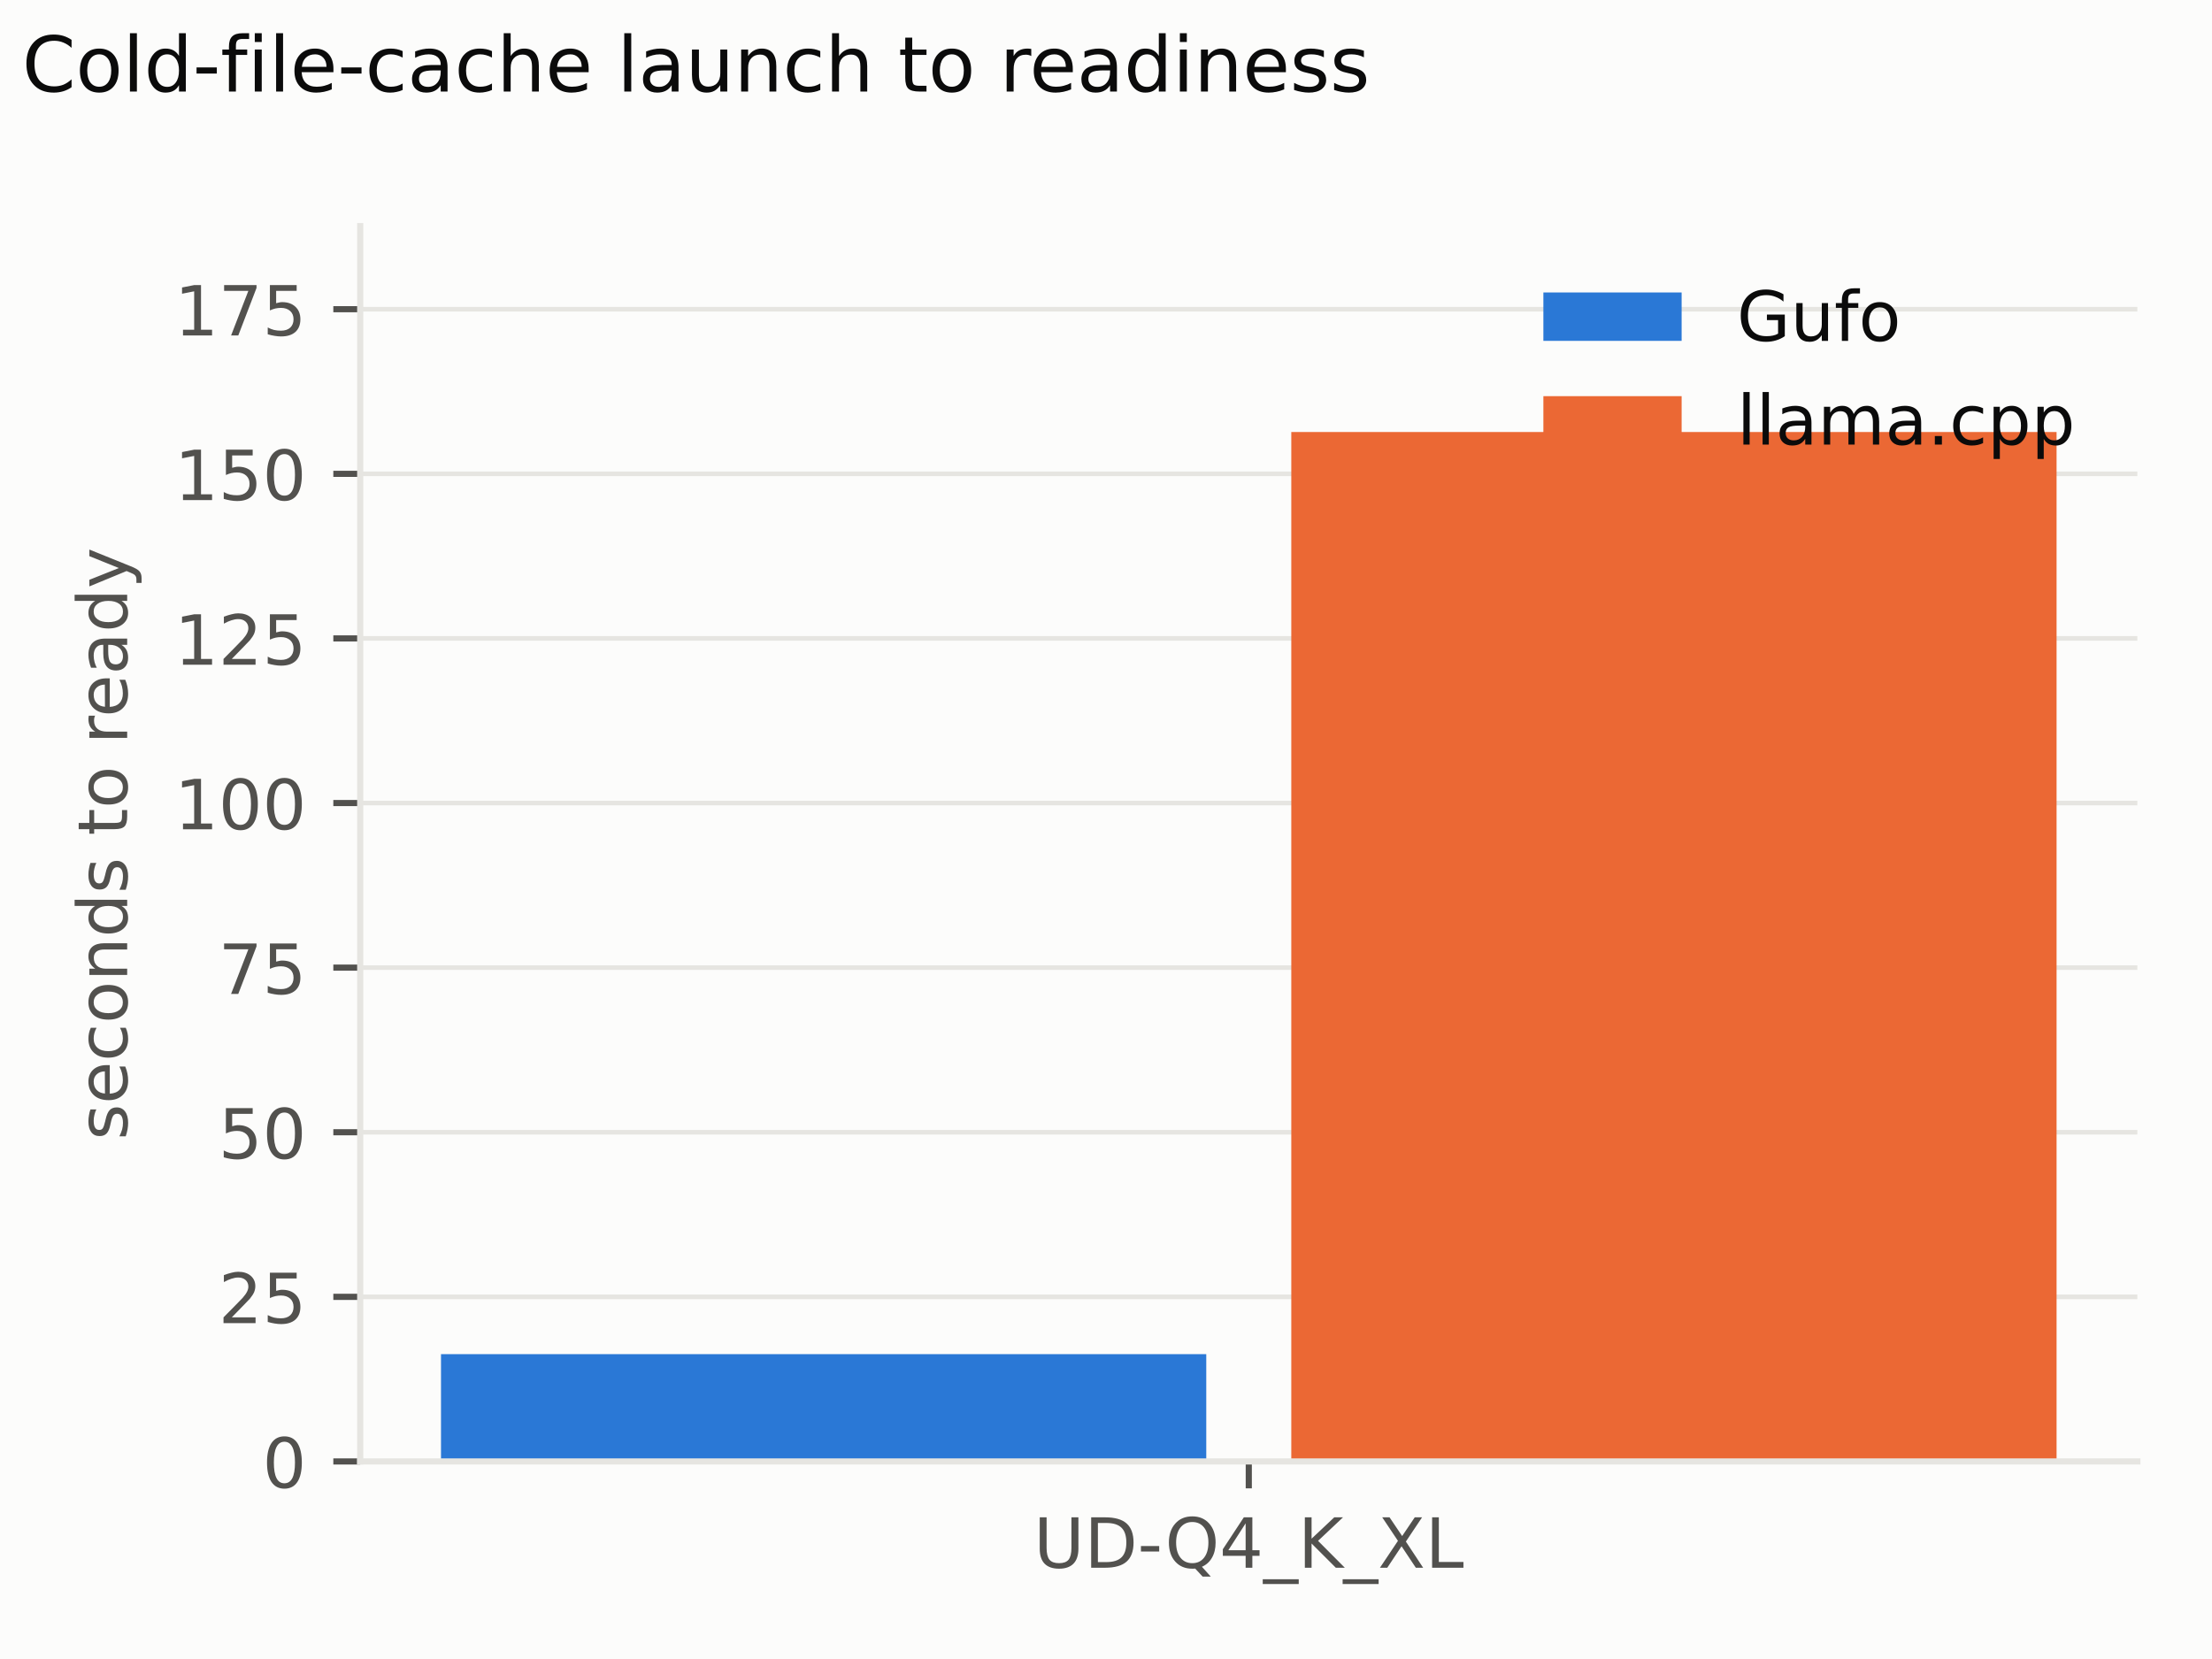
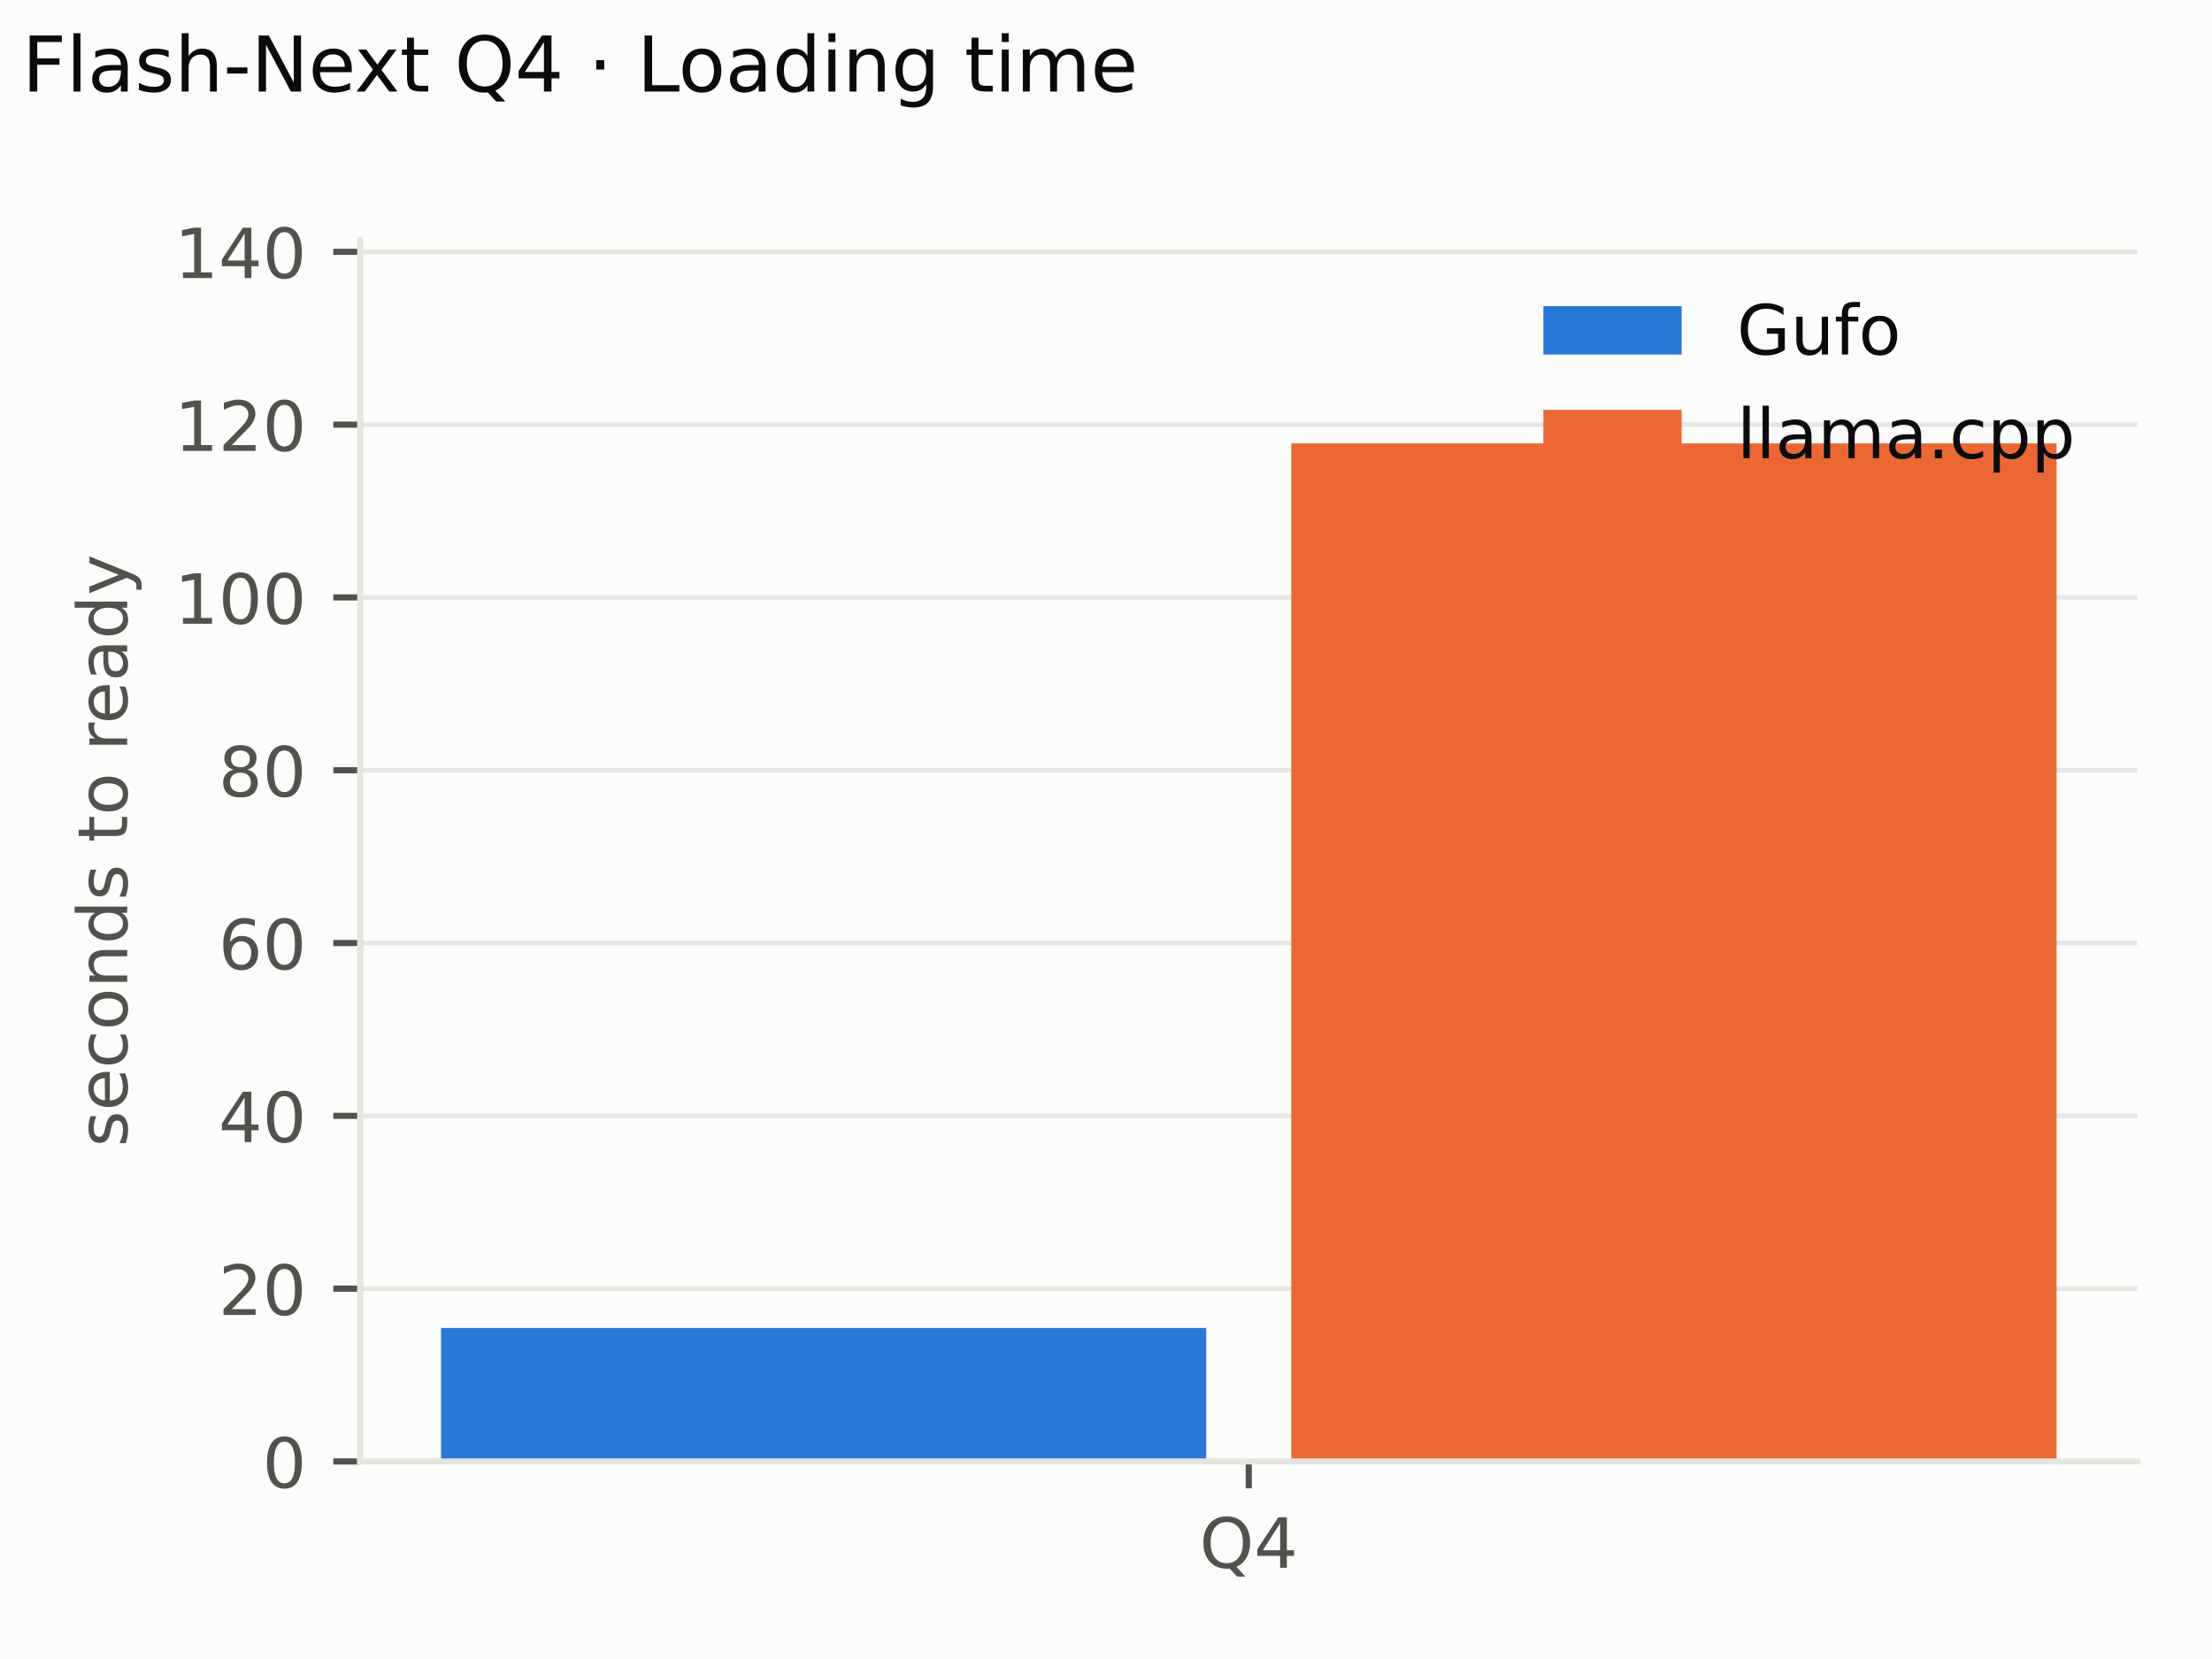
<svg xmlns="http://www.w3.org/2000/svg" xmlns:xlink="http://www.w3.org/1999/xlink" width="288pt" height="216pt" viewBox="0 0 288 216" version="1.1">
  <defs>
    <style type="text/css">*{stroke-linejoin: round; stroke-linecap: butt}</style>
  </defs>
  <g id="figure_1">
    <g id="patch_1">
-       <path d="M 0 216  L 288 216  L 288 0  L 0 0  z " style="fill: #fcfcfb" />
+       <path d="M 0 216 L 288 216 L 288 0 L 0 0 z " style="fill: #fcfcfb" />
    </g>
    <g id="axes_1">
      <g id="patch_2">
-         <path d="M 46.899 190.28  L 278.28 190.28  L 278.28 29.441  L 46.899 29.441  z " style="fill: #fcfcfb" />
+         <path d="M 46.899 190.28 L 278.28 190.28 L 278.28 31.218 L 46.899 31.218 z " style="fill: #fcfcfb" />
      </g>
      <g id="matplotlib.axis_1">
        <g id="xtick_1">
          <g id="line2d_1">
            <defs>
-               <path id="m1ebf051f68" d="M 0 0  L 0 3.5  " style="stroke: #52514e; stroke-width: 0.8" />
+               <path id="m1ebf051f68" d="M 0 0 L 0 3.5 " style="stroke: #52514e; stroke-width: 0.8" />
            </defs>
            <g>
              <use xlink:href="#m1ebf051f68" x="162.59" y="190.28" style="fill: #52514e; stroke: #52514e; stroke-width: 0.8" />
            </g>
          </g>
          <g id="text_1">
-             <text style="font-size: 9px; font-family: 'DejaVu Sans', 'Bitstream Vera Sans', 'Computer Modern Sans Serif', 'Lucida Grande', 'Verdana', 'Geneva', 'Lucid', 'Arial', 'Helvetica', 'Avant Garde', sans-serif; text-anchor: middle; fill: #52514e" x="162.59" y="204.118" transform="rotate(-0 162.5897 204.1179)">UD-Q4_K_XL</text>
+             <text style="font-size: 9px; font-family: 'DejaVu Sans', 'Bitstream Vera Sans', 'Computer Modern Sans Serif', 'Lucida Grande', 'Verdana', 'Geneva', 'Lucid', 'Arial', 'Helvetica', 'Avant Garde', sans-serif; text-anchor: middle; fill: #52514e" x="162.59" y="204.118" transform="rotate(-0 162.5897 204.1179)">Q4</text>
          </g>
        </g>
      </g>
      <g id="matplotlib.axis_2">
        <g id="ytick_1">
          <g id="line2d_2">
-             <path d="M 46.899 190.28  L 278.28 190.28  " clip-path="url(#pfc1a2f0250)" style="fill: none; stroke: #e6e5e1; stroke-width: 0.6; stroke-linecap: square" />
+             <path d="M 46.899 190.28 L 278.28 190.28 " clip-path="url(#p195ac40141)" style="fill: none; stroke: #e6e5e1; stroke-width: 0.6; stroke-linecap: square" />
          </g>
          <g id="line2d_3">
            <defs>
-               <path id="m680e5b1e24" d="M 0 0  L -3.5 0  " style="stroke: #52514e; stroke-width: 0.8" />
+               <path id="m680e5b1e24" d="M 0 0 L -3.5 0 " style="stroke: #52514e; stroke-width: 0.8" />
            </defs>
            <g>
              <use xlink:href="#m680e5b1e24" x="46.899" y="190.28" style="fill: #52514e; stroke: #52514e; stroke-width: 0.8" />
            </g>
          </g>
          <g id="text_2">
            <text style="font-size: 9px; font-family: 'DejaVu Sans', 'Bitstream Vera Sans', 'Computer Modern Sans Serif', 'Lucida Grande', 'Verdana', 'Geneva', 'Lucid', 'Arial', 'Helvetica', 'Avant Garde', sans-serif; text-anchor: end; fill: #52514e" x="39.899" y="193.699" transform="rotate(-0 39.89945 193.6989)">0</text>
          </g>
        </g>
        <g id="ytick_2">
          <g id="line2d_4">
-             <path d="M 46.899 168.848  L 278.28 168.848  " clip-path="url(#pfc1a2f0250)" style="fill: none; stroke: #e6e5e1; stroke-width: 0.6; stroke-linecap: square" />
+             <path d="M 46.899 167.781 L 278.28 167.781 " clip-path="url(#p195ac40141)" style="fill: none; stroke: #e6e5e1; stroke-width: 0.6; stroke-linecap: square" />
          </g>
          <g id="line2d_5">
            <g>
-               <use xlink:href="#m680e5b1e24" x="46.899" y="168.848" style="fill: #52514e; stroke: #52514e; stroke-width: 0.8" />
+               <use xlink:href="#m680e5b1e24" x="46.899" y="167.781" style="fill: #52514e; stroke: #52514e; stroke-width: 0.8" />
            </g>
          </g>
          <g id="text_3">
-             <text style="font-size: 9px; font-family: 'DejaVu Sans', 'Bitstream Vera Sans', 'Computer Modern Sans Serif', 'Lucida Grande', 'Verdana', 'Geneva', 'Lucid', 'Arial', 'Helvetica', 'Avant Garde', sans-serif; text-anchor: end; fill: #52514e" x="39.899" y="172.267" transform="rotate(-0 39.89945 172.2674)">25</text>
+             <text style="font-size: 9px; font-family: 'DejaVu Sans', 'Bitstream Vera Sans', 'Computer Modern Sans Serif', 'Lucida Grande', 'Verdana', 'Geneva', 'Lucid', 'Arial', 'Helvetica', 'Avant Garde', sans-serif; text-anchor: end; fill: #52514e" x="39.899" y="171.2" transform="rotate(-0 39.89945 171.2001)">20</text>
          </g>
        </g>
        <g id="ytick_3">
          <g id="line2d_6">
-             <path d="M 46.899 147.417  L 278.28 147.417  " clip-path="url(#pfc1a2f0250)" style="fill: none; stroke: #e6e5e1; stroke-width: 0.6; stroke-linecap: square" />
+             <path d="M 46.899 145.282 L 278.28 145.282 " clip-path="url(#p195ac40141)" style="fill: none; stroke: #e6e5e1; stroke-width: 0.6; stroke-linecap: square" />
          </g>
          <g id="line2d_7">
            <g>
-               <use xlink:href="#m680e5b1e24" x="46.899" y="147.417" style="fill: #52514e; stroke: #52514e; stroke-width: 0.8" />
+               <use xlink:href="#m680e5b1e24" x="46.899" y="145.282" style="fill: #52514e; stroke: #52514e; stroke-width: 0.8" />
            </g>
          </g>
          <g id="text_4">
-             <text style="font-size: 9px; font-family: 'DejaVu Sans', 'Bitstream Vera Sans', 'Computer Modern Sans Serif', 'Lucida Grande', 'Verdana', 'Geneva', 'Lucid', 'Arial', 'Helvetica', 'Avant Garde', sans-serif; text-anchor: end; fill: #52514e" x="39.899" y="150.836" transform="rotate(-0 39.89945 150.8359)">50</text>
+             <text style="font-size: 9px; font-family: 'DejaVu Sans', 'Bitstream Vera Sans', 'Computer Modern Sans Serif', 'Lucida Grande', 'Verdana', 'Geneva', 'Lucid', 'Arial', 'Helvetica', 'Avant Garde', sans-serif; text-anchor: end; fill: #52514e" x="39.899" y="148.701" transform="rotate(-0 39.89945 148.7013)">40</text>
          </g>
        </g>
        <g id="ytick_4">
          <g id="line2d_8">
-             <path d="M 46.899 125.985  L 278.28 125.985  " clip-path="url(#pfc1a2f0250)" style="fill: none; stroke: #e6e5e1; stroke-width: 0.6; stroke-linecap: square" />
+             <path d="M 46.899 122.783 L 278.28 122.783 " clip-path="url(#p195ac40141)" style="fill: none; stroke: #e6e5e1; stroke-width: 0.6; stroke-linecap: square" />
          </g>
          <g id="line2d_9">
            <g>
-               <use xlink:href="#m680e5b1e24" x="46.899" y="125.985" style="fill: #52514e; stroke: #52514e; stroke-width: 0.8" />
+               <use xlink:href="#m680e5b1e24" x="46.899" y="122.783" style="fill: #52514e; stroke: #52514e; stroke-width: 0.8" />
            </g>
          </g>
          <g id="text_5">
-             <text style="font-size: 9px; font-family: 'DejaVu Sans', 'Bitstream Vera Sans', 'Computer Modern Sans Serif', 'Lucida Grande', 'Verdana', 'Geneva', 'Lucid', 'Arial', 'Helvetica', 'Avant Garde', sans-serif; text-anchor: end; fill: #52514e" x="39.899" y="129.404" transform="rotate(-0 39.89945 129.4044)">75</text>
+             <text style="font-size: 9px; font-family: 'DejaVu Sans', 'Bitstream Vera Sans', 'Computer Modern Sans Serif', 'Lucida Grande', 'Verdana', 'Geneva', 'Lucid', 'Arial', 'Helvetica', 'Avant Garde', sans-serif; text-anchor: end; fill: #52514e" x="39.899" y="126.202" transform="rotate(-0 39.89945 126.2024)">60</text>
          </g>
        </g>
        <g id="ytick_5">
          <g id="line2d_10">
-             <path d="M 46.899 104.554  L 278.28 104.554  " clip-path="url(#pfc1a2f0250)" style="fill: none; stroke: #e6e5e1; stroke-width: 0.6; stroke-linecap: square" />
+             <path d="M 46.899 100.285 L 278.28 100.285 " clip-path="url(#p195ac40141)" style="fill: none; stroke: #e6e5e1; stroke-width: 0.6; stroke-linecap: square" />
          </g>
          <g id="line2d_11">
            <g>
-               <use xlink:href="#m680e5b1e24" x="46.899" y="104.554" style="fill: #52514e; stroke: #52514e; stroke-width: 0.8" />
+               <use xlink:href="#m680e5b1e24" x="46.899" y="100.285" style="fill: #52514e; stroke: #52514e; stroke-width: 0.8" />
            </g>
          </g>
          <g id="text_6">
-             <text style="font-size: 9px; font-family: 'DejaVu Sans', 'Bitstream Vera Sans', 'Computer Modern Sans Serif', 'Lucida Grande', 'Verdana', 'Geneva', 'Lucid', 'Arial', 'Helvetica', 'Avant Garde', sans-serif; text-anchor: end; fill: #52514e" x="39.899" y="107.973" transform="rotate(-0 39.89945 107.9729)">100</text>
+             <text style="font-size: 9px; font-family: 'DejaVu Sans', 'Bitstream Vera Sans', 'Computer Modern Sans Serif', 'Lucida Grande', 'Verdana', 'Geneva', 'Lucid', 'Arial', 'Helvetica', 'Avant Garde', sans-serif; text-anchor: end; fill: #52514e" x="39.899" y="103.704" transform="rotate(-0 39.89945 103.7036)">80</text>
          </g>
        </g>
        <g id="ytick_6">
          <g id="line2d_12">
-             <path d="M 46.899 83.122  L 278.28 83.122  " clip-path="url(#pfc1a2f0250)" style="fill: none; stroke: #e6e5e1; stroke-width: 0.6; stroke-linecap: square" />
+             <path d="M 46.899 77.786 L 278.28 77.786 " clip-path="url(#p195ac40141)" style="fill: none; stroke: #e6e5e1; stroke-width: 0.6; stroke-linecap: square" />
          </g>
          <g id="line2d_13">
            <g>
-               <use xlink:href="#m680e5b1e24" x="46.899" y="83.122" style="fill: #52514e; stroke: #52514e; stroke-width: 0.8" />
+               <use xlink:href="#m680e5b1e24" x="46.899" y="77.786" style="fill: #52514e; stroke: #52514e; stroke-width: 0.8" />
            </g>
          </g>
          <g id="text_7">
-             <text style="font-size: 9px; font-family: 'DejaVu Sans', 'Bitstream Vera Sans', 'Computer Modern Sans Serif', 'Lucida Grande', 'Verdana', 'Geneva', 'Lucid', 'Arial', 'Helvetica', 'Avant Garde', sans-serif; text-anchor: end; fill: #52514e" x="39.899" y="86.541" transform="rotate(-0 39.89945 86.54138)">125</text>
+             <text style="font-size: 9px; font-family: 'DejaVu Sans', 'Bitstream Vera Sans', 'Computer Modern Sans Serif', 'Lucida Grande', 'Verdana', 'Geneva', 'Lucid', 'Arial', 'Helvetica', 'Avant Garde', sans-serif; text-anchor: end; fill: #52514e" x="39.899" y="81.205" transform="rotate(-0 39.89945 81.20471)">100</text>
          </g>
        </g>
        <g id="ytick_7">
          <g id="line2d_14">
-             <path d="M 46.899 61.691  L 278.28 61.691  " clip-path="url(#pfc1a2f0250)" style="fill: none; stroke: #e6e5e1; stroke-width: 0.6; stroke-linecap: square" />
+             <path d="M 46.899 55.287 L 278.28 55.287 " clip-path="url(#p195ac40141)" style="fill: none; stroke: #e6e5e1; stroke-width: 0.6; stroke-linecap: square" />
          </g>
          <g id="line2d_15">
            <g>
-               <use xlink:href="#m680e5b1e24" x="46.899" y="61.691" style="fill: #52514e; stroke: #52514e; stroke-width: 0.8" />
+               <use xlink:href="#m680e5b1e24" x="46.899" y="55.287" style="fill: #52514e; stroke: #52514e; stroke-width: 0.8" />
            </g>
          </g>
          <g id="text_8">
-             <text style="font-size: 9px; font-family: 'DejaVu Sans', 'Bitstream Vera Sans', 'Computer Modern Sans Serif', 'Lucida Grande', 'Verdana', 'Geneva', 'Lucid', 'Arial', 'Helvetica', 'Avant Garde', sans-serif; text-anchor: end; fill: #52514e" x="39.899" y="65.11" transform="rotate(-0 39.89945 65.10987)">150</text>
+             <text style="font-size: 9px; font-family: 'DejaVu Sans', 'Bitstream Vera Sans', 'Computer Modern Sans Serif', 'Lucida Grande', 'Verdana', 'Geneva', 'Lucid', 'Arial', 'Helvetica', 'Avant Garde', sans-serif; text-anchor: end; fill: #52514e" x="39.899" y="58.706" transform="rotate(-0 39.89945 58.70586)">120</text>
          </g>
        </g>
        <g id="ytick_8">
          <g id="line2d_16">
-             <path d="M 46.899 40.259  L 278.28 40.259  " clip-path="url(#pfc1a2f0250)" style="fill: none; stroke: #e6e5e1; stroke-width: 0.6; stroke-linecap: square" />
+             <path d="M 46.899 32.788 L 278.28 32.788 " clip-path="url(#p195ac40141)" style="fill: none; stroke: #e6e5e1; stroke-width: 0.6; stroke-linecap: square" />
          </g>
          <g id="line2d_17">
            <g>
-               <use xlink:href="#m680e5b1e24" x="46.899" y="40.259" style="fill: #52514e; stroke: #52514e; stroke-width: 0.8" />
+               <use xlink:href="#m680e5b1e24" x="46.899" y="32.788" style="fill: #52514e; stroke: #52514e; stroke-width: 0.8" />
            </g>
          </g>
          <g id="text_9">
-             <text style="font-size: 9px; font-family: 'DejaVu Sans', 'Bitstream Vera Sans', 'Computer Modern Sans Serif', 'Lucida Grande', 'Verdana', 'Geneva', 'Lucid', 'Arial', 'Helvetica', 'Avant Garde', sans-serif; text-anchor: end; fill: #52514e" x="39.899" y="43.678" transform="rotate(-0 39.89945 43.67835)">175</text>
+             <text style="font-size: 9px; font-family: 'DejaVu Sans', 'Bitstream Vera Sans', 'Computer Modern Sans Serif', 'Lucida Grande', 'Verdana', 'Geneva', 'Lucid', 'Arial', 'Helvetica', 'Avant Garde', sans-serif; text-anchor: end; fill: #52514e" x="39.899" y="36.207" transform="rotate(-0 39.89945 36.20702)">140</text>
          </g>
        </g>
        <g id="text_10">
-           <text style="font-size: 9px; font-family: 'DejaVu Sans', 'Bitstream Vera Sans', 'Computer Modern Sans Serif', 'Lucida Grande', 'Verdana', 'Geneva', 'Lucid', 'Arial', 'Helvetica', 'Avant Garde', sans-serif; text-anchor: middle; fill: #52514e" x="16.559" y="109.86" transform="rotate(-90 16.55859 109.8604)">seconds to ready</text>
+           <text style="font-size: 9px; font-family: 'DejaVu Sans', 'Bitstream Vera Sans', 'Computer Modern Sans Serif', 'Lucida Grande', 'Verdana', 'Geneva', 'Lucid', 'Arial', 'Helvetica', 'Avant Garde', sans-serif; text-anchor: middle; fill: #52514e" x="16.559" y="110.749" transform="rotate(-90 16.55859 110.7488)">seconds to ready</text>
        </g>
      </g>
      <g id="patch_3">
-         <path d="M 57.417 190.28  L 157.054 190.28  L 157.054 176.307  L 57.417 176.307  z " clip-path="url(#pfc1a2f0250)" style="fill: #2a78d6" />
+         <path d="M 57.417 190.28 L 157.054 190.28 L 157.054 172.9 L 57.417 172.9 z " clip-path="url(#p195ac40141)" style="fill: #2a78d6" />
      </g>
      <g id="patch_4">
-         <path d="M 168.125 190.28  L 267.763 190.28  L 267.763 56.247  L 168.125 56.247  z " clip-path="url(#pfc1a2f0250)" style="fill: #eb6834" />
+         <path d="M 168.125 190.28 L 267.763 190.28 L 267.763 57.728 L 168.125 57.728 z " clip-path="url(#p195ac40141)" style="fill: #eb6834" />
      </g>
      <g id="patch_5">
-         <path d="M 46.899 190.28  L 46.899 29.441  " style="fill: none; stroke: #e6e5e1; stroke-width: 0.8; stroke-linejoin: miter; stroke-linecap: square" />
+         <path d="M 46.899 190.28 L 46.899 31.218 " style="fill: none; stroke: #e6e5e1; stroke-width: 0.8; stroke-linejoin: miter; stroke-linecap: square" />
      </g>
      <g id="patch_6">
-         <path d="M 46.899 190.28  L 278.28 190.28  " style="fill: none; stroke: #e6e5e1; stroke-width: 0.8; stroke-linejoin: miter; stroke-linecap: square" />
+         <path d="M 46.899 190.28 L 278.28 190.28 " style="fill: none; stroke: #e6e5e1; stroke-width: 0.8; stroke-linejoin: miter; stroke-linecap: square" />
      </g>
      <g id="legend_1">
        <g id="patch_7">
-           <path d="M 200.946 44.379  L 218.946 44.379  L 218.946 38.079  L 200.946 38.079  z " style="fill: #2a78d6" />
+           <path d="M 200.946 46.156 L 218.946 46.156 L 218.946 39.856 L 200.946 39.856 z " style="fill: #2a78d6" />
        </g>
        <g id="text_11">
-           <text style="font-size: 9px; font-family: 'DejaVu Sans', 'Bitstream Vera Sans', 'Computer Modern Sans Serif', 'Lucida Grande', 'Verdana', 'Geneva', 'Lucid', 'Arial', 'Helvetica', 'Avant Garde', sans-serif; text-anchor: start; fill: #0b0b0b" x="226.146" y="44.379" transform="rotate(-0 226.1461 44.37938)">Gufo</text>
+           <text style="font-size: 9px; font-family: 'DejaVu Sans', 'Bitstream Vera Sans', 'Computer Modern Sans Serif', 'Lucida Grande', 'Verdana', 'Geneva', 'Lucid', 'Arial', 'Helvetica', 'Avant Garde', sans-serif; text-anchor: start; fill: #0b0b0b" x="226.146" y="46.156" transform="rotate(-0 226.1461 46.15625)">Gufo</text>
        </g>
        <g id="patch_8">
-           <path d="M 200.946 57.88  L 218.946 57.88  L 218.946 51.58  L 200.946 51.58  z " style="fill: #eb6834" />
+           <path d="M 200.946 59.657 L 218.946 59.657 L 218.946 53.357 L 200.946 53.357 z " style="fill: #eb6834" />
        </g>
        <g id="text_12">
-           <text style="font-size: 9px; font-family: 'DejaVu Sans', 'Bitstream Vera Sans', 'Computer Modern Sans Serif', 'Lucida Grande', 'Verdana', 'Geneva', 'Lucid', 'Arial', 'Helvetica', 'Avant Garde', sans-serif; text-anchor: start; fill: #0b0b0b" x="226.146" y="57.88" transform="rotate(-0 226.1461 57.88008)">llama.cpp</text>
+           <text style="font-size: 9px; font-family: 'DejaVu Sans', 'Bitstream Vera Sans', 'Computer Modern Sans Serif', 'Lucida Grande', 'Verdana', 'Geneva', 'Lucid', 'Arial', 'Helvetica', 'Avant Garde', sans-serif; text-anchor: start; fill: #0b0b0b" x="226.146" y="59.657" transform="rotate(-0 226.1461 59.65695)">llama.cpp</text>
        </g>
      </g>
    </g>
    <g id="text_13">
-       <text style="font-size: 10px; font-family: 'DejaVu Sans', 'Bitstream Vera Sans', 'Computer Modern Sans Serif', 'Lucida Grande', 'Verdana', 'Geneva', 'Lucid', 'Arial', 'Helvetica', 'Avant Garde', sans-serif; text-anchor: start; fill: #0b0b0b" x="2.88" y="11.918" transform="rotate(-0 2.88 11.91844)">Cold-file-cache launch to readiness</text>
+       <text style="font-size: 10px; font-family: 'DejaVu Sans', 'Bitstream Vera Sans', 'Computer Modern Sans Serif', 'Lucida Grande', 'Verdana', 'Geneva', 'Lucid', 'Arial', 'Helvetica', 'Avant Garde', sans-serif; text-anchor: start; fill: #0b0b0b" x="2.88" y="11.918" transform="rotate(-0 2.88 11.91844)">Flash-Next Q4 · Loading time</text>
    </g>
  </g>
  <defs>
-     <clipPath id="pfc1a2f0250">
-       <rect x="46.899" y="29.441" width="231.381" height="160.839" />
+     <clipPath id="p195ac40141">
+       <rect x="46.899" y="31.218" width="231.381" height="159.062" />
    </clipPath>
  </defs>
</svg>
